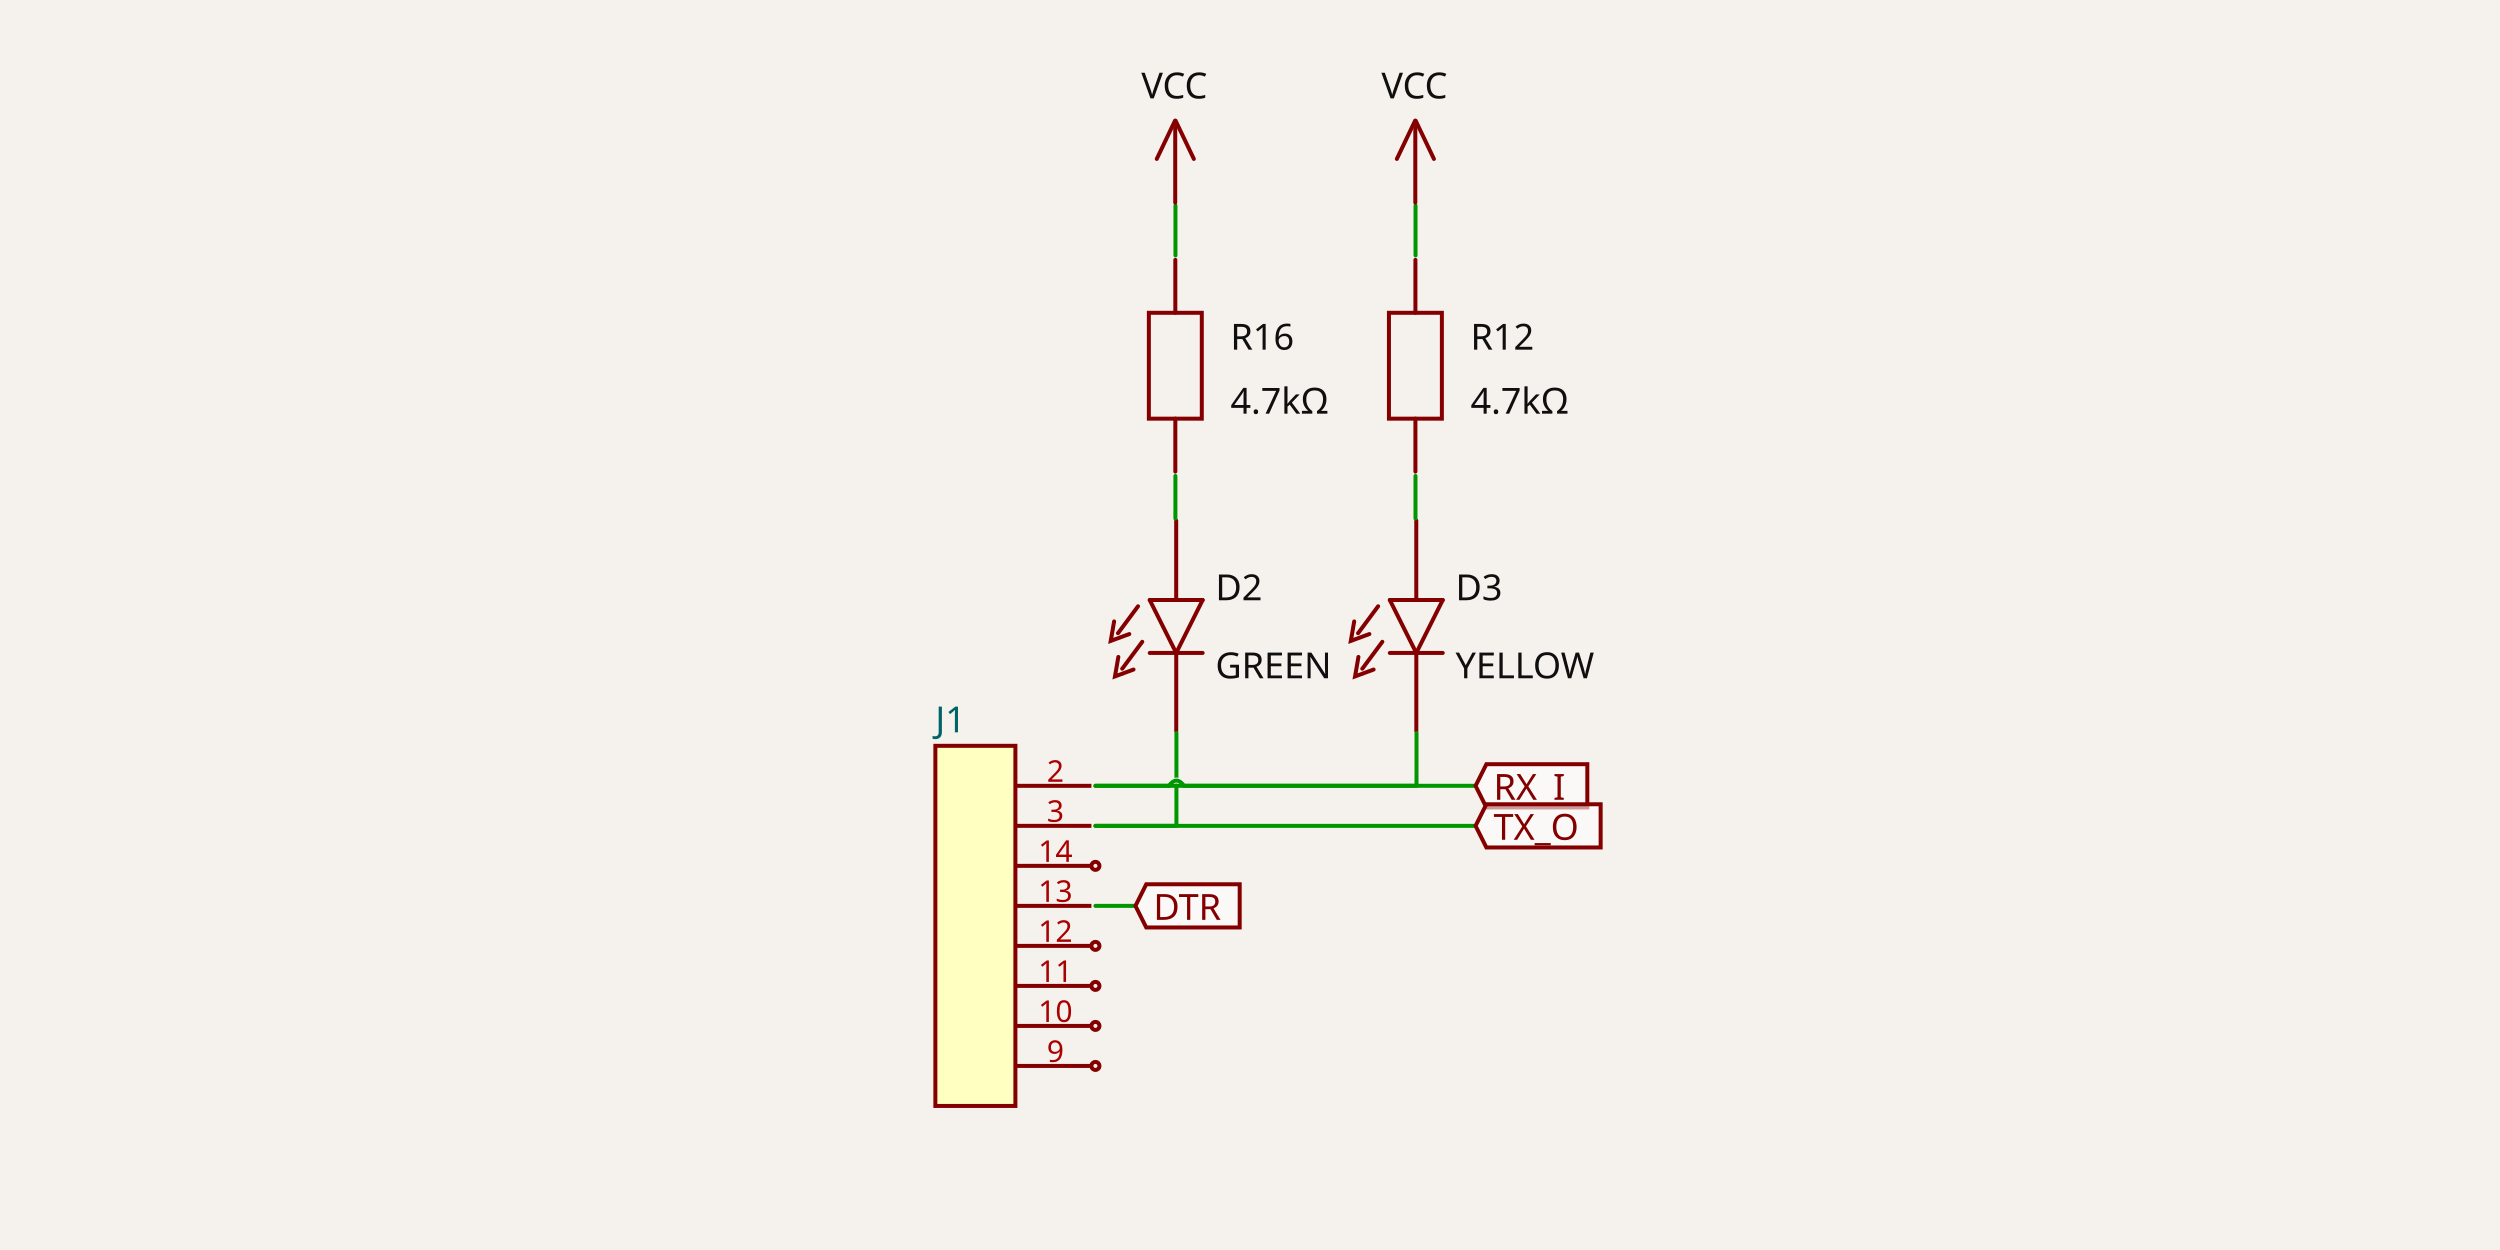
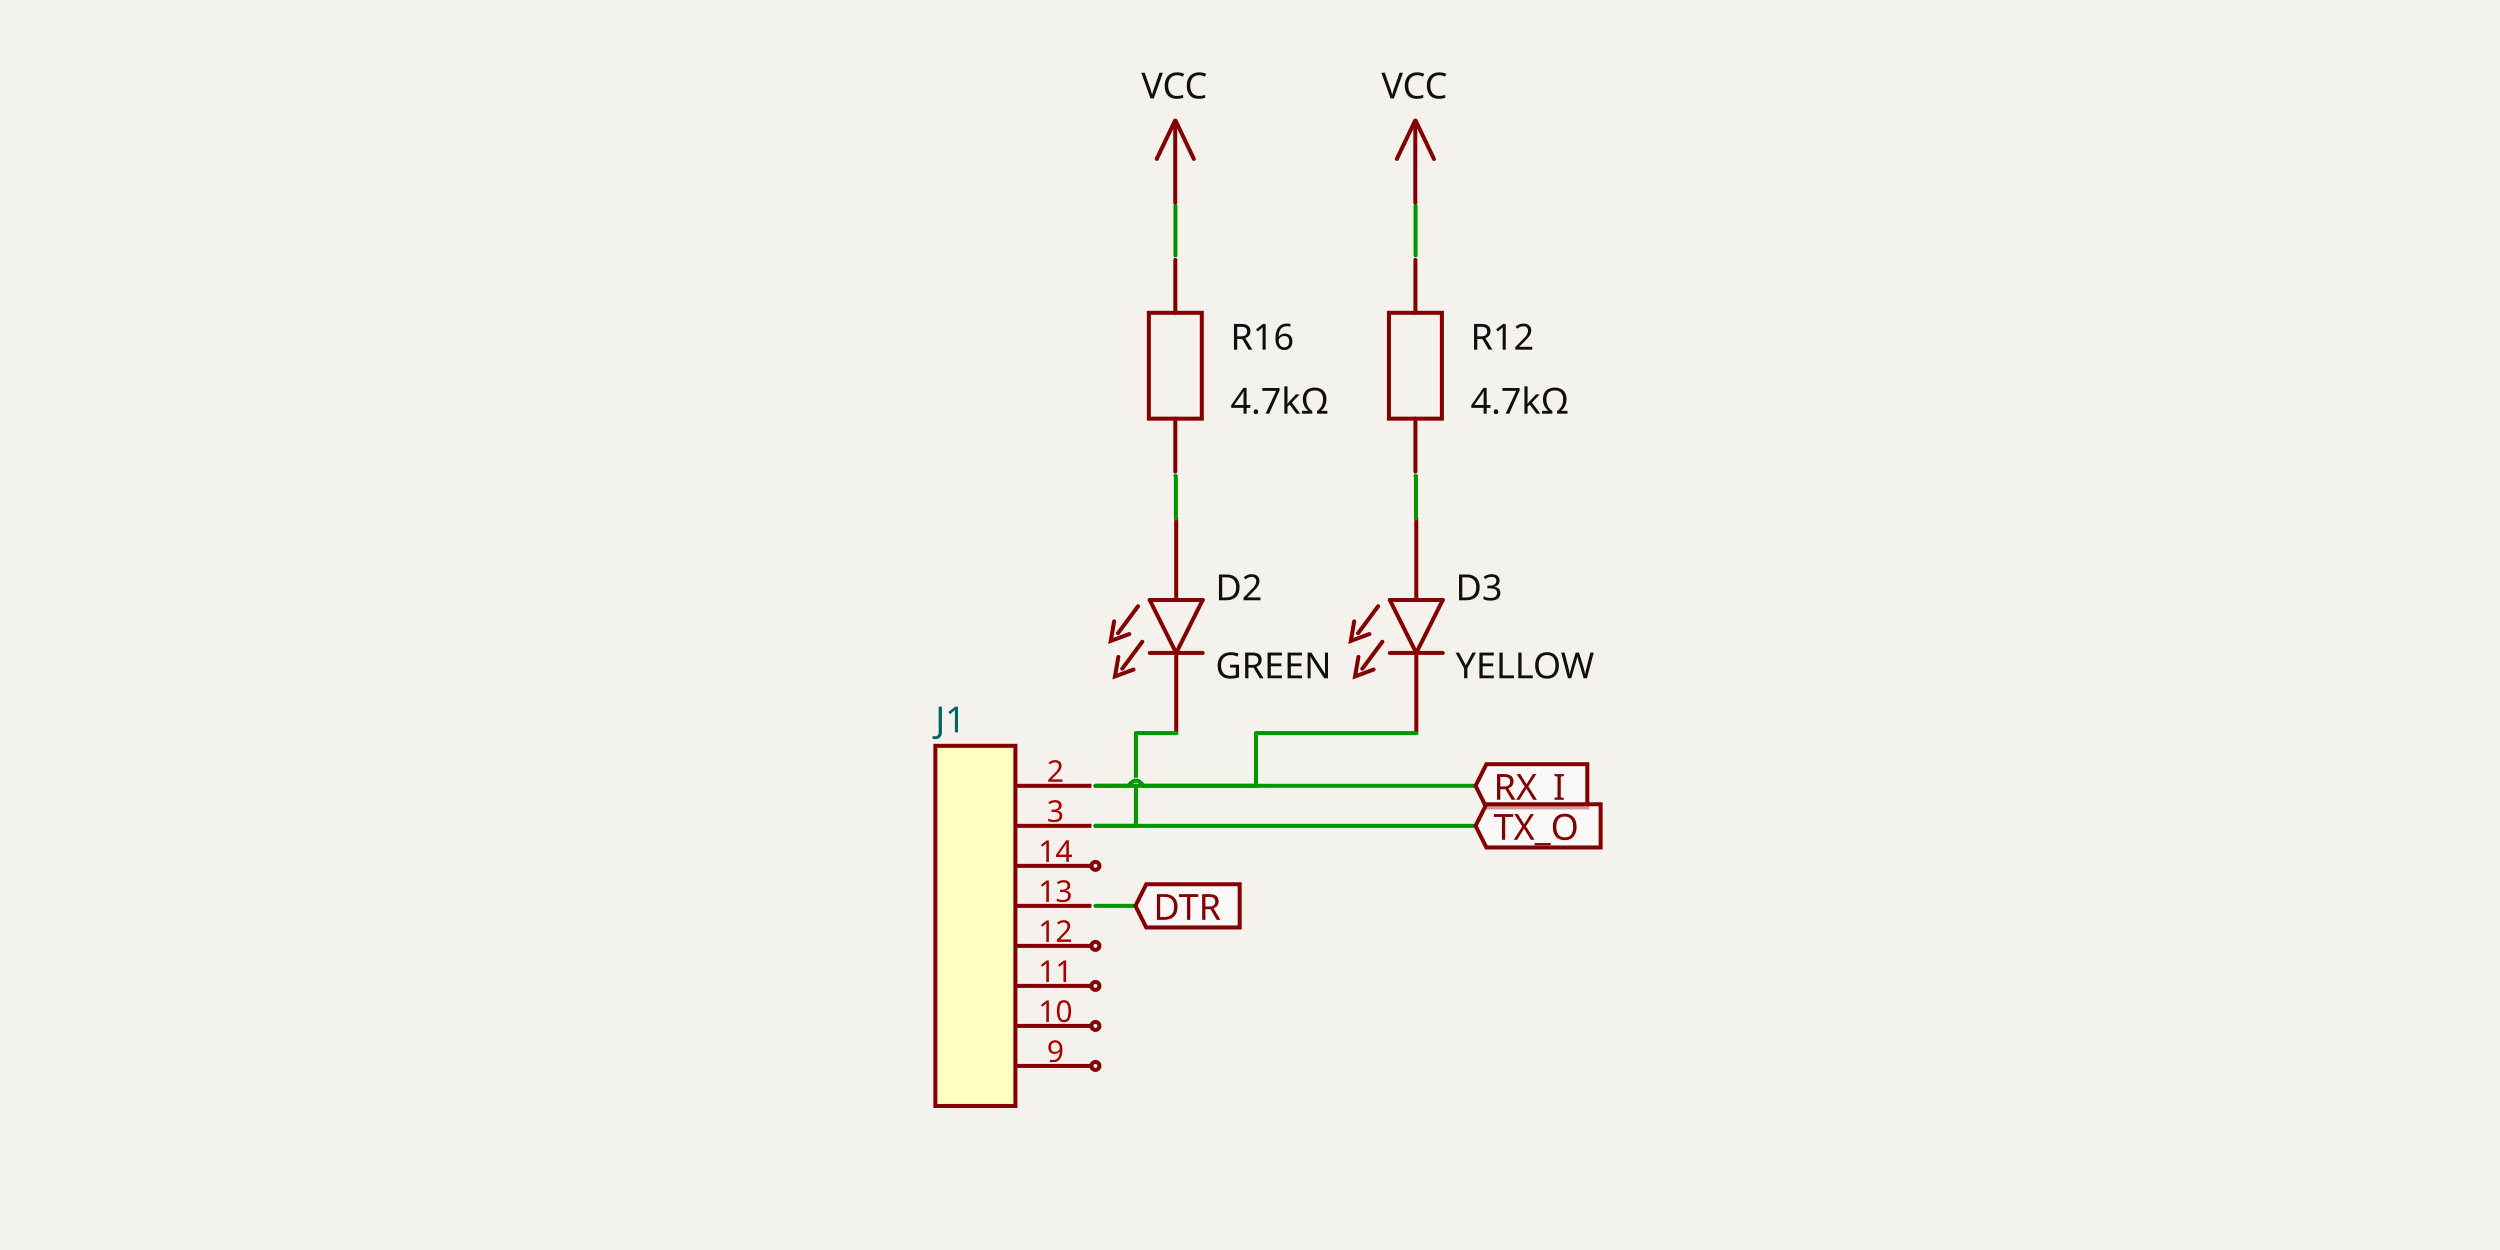
- <svg xmlns="http://www.w3.org/2000/svg" width="1200" height="600" style="background-color: rgb(245, 241, 237)" data-real-to-screen-transform="matrix(96.0348286312,0,0,-96.0348286312,468.1825942208,-35.7505655384)" data-software-used-string="@tscircuit/core@0.0.532">
+ <svg xmlns="http://www.w3.org/2000/svg" width="1200" height="600" style="background-color: rgb(245, 241, 237)" data-real-to-screen-transform="matrix(96.0348286312,0,0,-96.0348286312,468.1825942208,-35.7505655384)" data-software-used-string="@tscircuit/core@0.0.555">
  <style>
              .boundary { fill: rgb(245, 241, 237); }
              .schematic-boundary { fill: none; stroke: #fff; }
              .component { fill: none; stroke: rgb(132, 0, 0); }
              .chip { fill: rgb(255, 255, 194); stroke: rgb(132, 0, 0); }
              .component-pin { fill: none; stroke: rgb(132, 0, 0); }
              .trace:hover {
                filter: invert(1);
              }
              .trace:hover .trace-crossing-outline {
                opacity: 0;
              }
              .trace:hover .trace-junction {
                filter: invert(1);
              }
              .text { font-family: sans-serif; fill: rgb(0, 150, 0); }
              .pin-number { fill: rgb(169, 0, 0); }
              .port-label { fill: rgb(0, 100, 100); }
              .component-name { fill: rgb(0, 100, 100); }
            </style>
  <rect class="boundary" x="0" y="0" width="1200" height="600" />
  <g data-circuit-json-type="schematic_component" data-schematic-component-id="schematic_component_0">
    <rect class="component chip" x="448.976" y="357.992" width="38.414" height="172.863" stroke-width="1.921px" fill="rgb(255, 255, 194)" stroke="rgb(132, 0, 0)" />
    <rect class="component-overlay" x="448.976" y="357.992" width="38.414" height="172.863" fill="transparent" />
    <text x="448.976" y="543.339" fill="#006464" text-anchor="start" dominant-baseline="middle" font-family="sans-serif" font-size="17.286px" transform="rotate(0, 448.9756, 543.3395)" />
    <text x="448.976" y="345.508" fill="#006464" text-anchor="start" dominant-baseline="middle" font-family="sans-serif" font-size="17.286px" transform="rotate(0, 448.9756, 345.5077)">J1</text>
    <line class="component-pin" x1="523.883" y1="377.199" x2="487.39" y2="377.199" stroke-width="1.921px" />
    <text class="pin-number" x="506.597" y="375.279" style="font-family: sans-serif;" fill="rgb(169, 0, 0)" text-anchor="middle" dominant-baseline="auto" font-size="14.405px" transform="">2</text>
    <line class="component-pin" x1="523.883" y1="396.406" x2="487.39" y2="396.406" stroke-width="1.921px" />
    <text class="pin-number" x="506.597" y="394.485" style="font-family: sans-serif;" fill="rgb(169, 0, 0)" text-anchor="middle" dominant-baseline="auto" font-size="14.405px" transform="">3</text>
    <line class="component-pin" x1="523.883" y1="415.613" x2="487.39" y2="415.613" stroke-width="1.921px" />
    <circle class="component-pin" cx="525.803" cy="415.613" r="1.921" stroke-width="1.921px" />
    <text class="pin-number" x="506.597" y="413.692" style="font-family: sans-serif;" fill="rgb(169, 0, 0)" text-anchor="middle" dominant-baseline="auto" font-size="14.405px" transform="">14</text>
    <line class="component-pin" x1="523.883" y1="434.82" x2="487.39" y2="434.82" stroke-width="1.921px" />
    <text class="pin-number" x="506.597" y="432.899" style="font-family: sans-serif;" fill="rgb(169, 0, 0)" text-anchor="middle" dominant-baseline="auto" font-size="14.405px" transform="">13</text>
    <line class="component-pin" x1="523.883" y1="454.027" x2="487.39" y2="454.027" stroke-width="1.921px" />
    <circle class="component-pin" cx="525.803" cy="454.027" r="1.921" stroke-width="1.921px" />
    <text class="pin-number" x="506.597" y="452.106" style="font-family: sans-serif;" fill="rgb(169, 0, 0)" text-anchor="middle" dominant-baseline="auto" font-size="14.405px" transform="">12</text>
    <line class="component-pin" x1="523.883" y1="473.234" x2="487.39" y2="473.234" stroke-width="1.921px" />
    <circle class="component-pin" cx="525.803" cy="473.234" r="1.921" stroke-width="1.921px" />
    <text class="pin-number" x="506.597" y="471.313" style="font-family: sans-serif;" fill="rgb(169, 0, 0)" text-anchor="middle" dominant-baseline="auto" font-size="14.405px" transform="">11</text>
    <line class="component-pin" x1="523.883" y1="492.441" x2="487.39" y2="492.441" stroke-width="1.921px" />
    <circle class="component-pin" cx="525.803" cy="492.441" r="1.921" stroke-width="1.921px" />
    <text class="pin-number" x="506.597" y="490.52" style="font-family: sans-serif;" fill="rgb(169, 0, 0)" text-anchor="middle" dominant-baseline="auto" font-size="14.405px" transform="">10</text>
    <line class="component-pin" x1="523.883" y1="511.648" x2="487.39" y2="511.648" stroke-width="1.921px" />
    <circle class="component-pin" cx="525.803" cy="511.648" r="1.921" stroke-width="1.921px" />
    <text class="pin-number" x="506.597" y="509.727" style="font-family: sans-serif;" fill="rgb(169, 0, 0)" text-anchor="middle" dominant-baseline="auto" font-size="14.405px" transform="">9</text>
  </g>
  <g data-circuit-json-type="schematic_component" data-schematic-component-id="schematic_component_1">
    <rect class="component-overlay" x="551.452" y="124.725" width="25.409" height="101.637" fill="transparent" />
    <path d="M 564.157 226.362 L 564.157 200.953" stroke="rgb(132, 0, 0)" fill="none" stroke-width="1.921px" stroke-linecap="round" />
    <path d="M 564.157 150.135 L 564.157 124.725" stroke="rgb(132, 0, 0)" fill="none" stroke-width="1.921px" stroke-linecap="round" />
    <path d="M 551.452 175.544 L 551.452 150.135 L 576.862 150.135 L 576.862 200.953 L 551.452 200.953 L 551.452 175.544" stroke="rgb(132, 0, 0)" fill="none" stroke-width="1.921px" stroke-linecap="round" />
    <text x="590.626" y="161.841" fill="rgb(15, 15, 15)" font-family="sans-serif" text-anchor="start" dominant-baseline="middle" font-size="17.286px">R16</text>
    <text x="590.626" y="192.572" fill="rgb(15, 15, 15)" font-family="sans-serif" text-anchor="start" dominant-baseline="middle" font-size="17.286px">4.7kΩ</text>
  </g>
  <g data-circuit-json-type="schematic_component" data-schematic-component-id="schematic_component_2">
    <rect class="component-overlay" x="533.153" y="249.895" width="44.124" height="101.044" fill="transparent" />
    <path d="M 564.572 313.418 L 577.277 288.009" stroke="rgb(132, 0, 0)" fill="none" stroke-width="1.921px" stroke-linecap="round" />
    <path d="M 564.594 312.629 L 564.594 350.939" stroke="rgb(132, 0, 0)" fill="none" stroke-width="1.921px" stroke-linecap="round" />
    <path d="M 551.868 288.009 L 564.572 313.418" stroke="rgb(132, 0, 0)" fill="none" stroke-width="1.921px" stroke-linecap="round" />
    <path d="M 577.277 288.009 L 551.868 288.009" stroke="rgb(132, 0, 0)" fill="none" stroke-width="1.921px" stroke-linecap="round" />
    <path d="M 551.868 313.418 L 577.277 313.418" stroke="rgb(132, 0, 0)" fill="none" stroke-width="1.921px" stroke-linecap="round" />
    <path d="M 564.572 287.813 L 564.572 249.895" stroke="rgb(132, 0, 0)" fill="none" stroke-width="1.921px" stroke-linecap="round" />
    <path d="M 536.804 315.328 L 535.183 324.676 L 544.091 321.382" stroke="rgb(132, 0, 0)" fill="none" stroke-width="1.921px" stroke-linecap="round" />
    <path d="M 548.284 308.055 L 547.427 309.209 L 538.74 320.902 L 538.648 320.963" stroke="rgb(132, 0, 0)" fill="none" stroke-width="1.921px" stroke-linecap="round" />
    <path d="M 534.774 298.285 L 533.153 307.633 L 542.062 304.339" stroke="rgb(132, 0, 0)" fill="none" stroke-width="1.921px" stroke-linecap="round" />
    <path d="M 546.255 291.012 L 545.397 292.166 L 536.71 303.859 L 536.619 303.92" stroke="rgb(132, 0, 0)" fill="none" stroke-width="1.921px" stroke-linecap="round" />
    <text x="583.424" y="319.578" fill="rgb(15, 15, 15)" font-family="sans-serif" text-anchor="start" dominant-baseline="middle" font-size="17.286px">GREEN</text>
    <text x="583.424" y="282.125" fill="rgb(15, 15, 15)" font-family="sans-serif" text-anchor="start" dominant-baseline="middle" font-size="17.286px">D2</text>
  </g>
  <g data-circuit-json-type="schematic_component" data-schematic-component-id="schematic_component_3">
    <rect class="component-overlay" x="666.694" y="124.725" width="25.409" height="101.637" fill="transparent" />
    <path d="M 679.399 226.362 L 679.399 200.953" stroke="rgb(132, 0, 0)" fill="none" stroke-width="1.921px" stroke-linecap="round" />
    <path d="M 679.399 150.135 L 679.399 124.725" stroke="rgb(132, 0, 0)" fill="none" stroke-width="1.921px" stroke-linecap="round" />
    <path d="M 666.694 175.544 L 666.694 150.135 L 692.103 150.135 L 692.103 200.953 L 666.694 200.953 L 666.694 175.544" stroke="rgb(132, 0, 0)" fill="none" stroke-width="1.921px" stroke-linecap="round" />
    <text x="705.868" y="161.841" fill="rgb(15, 15, 15)" font-family="sans-serif" text-anchor="start" dominant-baseline="middle" font-size="17.286px">R12</text>
    <text x="705.868" y="192.572" fill="rgb(15, 15, 15)" font-family="sans-serif" text-anchor="start" dominant-baseline="middle" font-size="17.286px">4.7kΩ</text>
  </g>
  <g data-circuit-json-type="schematic_component" data-schematic-component-id="schematic_component_4">
    <rect class="component-overlay" x="648.395" y="249.895" width="44.124" height="101.044" fill="transparent" />
    <path d="M 679.814 313.418 L 692.519 288.009" stroke="rgb(132, 0, 0)" fill="none" stroke-width="1.921px" stroke-linecap="round" />
    <path d="M 679.836 312.629 L 679.836 350.939" stroke="rgb(132, 0, 0)" fill="none" stroke-width="1.921px" stroke-linecap="round" />
    <path d="M 667.11 288.009 L 679.814 313.418" stroke="rgb(132, 0, 0)" fill="none" stroke-width="1.921px" stroke-linecap="round" />
    <path d="M 692.519 288.009 L 667.11 288.009" stroke="rgb(132, 0, 0)" fill="none" stroke-width="1.921px" stroke-linecap="round" />
    <path d="M 667.11 313.418 L 692.519 313.418" stroke="rgb(132, 0, 0)" fill="none" stroke-width="1.921px" stroke-linecap="round" />
    <path d="M 679.814 287.813 L 679.814 249.895" stroke="rgb(132, 0, 0)" fill="none" stroke-width="1.921px" stroke-linecap="round" />
    <path d="M 652.046 315.328 L 650.425 324.676 L 659.333 321.382" stroke="rgb(132, 0, 0)" fill="none" stroke-width="1.921px" stroke-linecap="round" />
    <path d="M 663.526 308.055 L 662.668 309.209 L 653.981 320.902 L 653.89 320.963" stroke="rgb(132, 0, 0)" fill="none" stroke-width="1.921px" stroke-linecap="round" />
    <path d="M 650.016 298.285 L 648.395 307.633 L 657.303 304.339" stroke="rgb(132, 0, 0)" fill="none" stroke-width="1.921px" stroke-linecap="round" />
    <path d="M 661.496 291.012 L 660.639 292.166 L 651.952 303.859 L 651.86 303.92" stroke="rgb(132, 0, 0)" fill="none" stroke-width="1.921px" stroke-linecap="round" />
    <text x="698.666" y="319.578" fill="rgb(15, 15, 15)" font-family="sans-serif" text-anchor="start" dominant-baseline="middle" font-size="17.286px">YELLOW</text>
    <text x="698.666" y="282.125" fill="rgb(15, 15, 15)" font-family="sans-serif" text-anchor="start" dominant-baseline="middle" font-size="17.286px">D3</text>
  </g>
  <g class="trace" data-circuit-json-type="schematic_trace" data-schematic-trace-id="schematic_trace_0">
-     <path d="M 525.803 396.406 L 564.687 396.406 L 564.687 351.866" class="trace-invisible-hover-outline" stroke="rgb(0, 150, 0)" fill="none" stroke-width="15.366px" stroke-linecap="round" opacity="0" stroke-linejoin="round" />
-     <path d="M 525.803 396.406 L 564.687 396.406 L 564.687 351.866" stroke="rgb(0, 150, 0)" fill="none" stroke-width="1.921px" stroke-linecap="round" stroke-linejoin="round" />
+     <path d="M 525.803 396.406 L 545.245 396.406 L 545.245 351.866 L 564.687 351.866" class="trace-invisible-hover-outline" stroke="rgb(0, 150, 0)" fill="none" stroke-width="15.366px" stroke-linecap="round" opacity="0" stroke-linejoin="round" />
+     <path d="M 525.803 396.406 L 545.245 396.406 L 545.245 351.866 L 564.687 351.866" stroke="rgb(0, 150, 0)" fill="none" stroke-width="1.921px" stroke-linecap="round" stroke-linejoin="round" />
  </g>
  <g class="trace" data-circuit-json-type="schematic_trace" data-schematic-trace-id="schematic_trace_1">
-     <path class="trace-crossing-outline" d="M 561.085 377.199 Q 564.687 372.157 568.288 377.199" stroke="rgb(245, 241, 237)" fill="none" stroke-width="2.881px" stroke-linecap="round" />
-     <path d="M 561.085 377.199 Q 564.687 372.157 568.288 377.199" stroke="rgb(0, 150, 0)" fill="none" stroke-width="1.921px" stroke-linecap="round" />
-     <path d="M 525.803 377.199 L 561.085 377.199M 568.288 377.199 L 679.928 377.199 L 679.928 351.866" class="trace-invisible-hover-outline" stroke="rgb(0, 150, 0)" fill="none" stroke-width="15.366px" stroke-linecap="round" opacity="0" stroke-linejoin="round" />
-     <path d="M 525.803 377.199 L 561.085 377.199M 568.288 377.199 L 679.928 377.199 L 679.928 351.866" stroke="rgb(0, 150, 0)" fill="none" stroke-width="1.921px" stroke-linecap="round" stroke-linejoin="round" />
+     <path class="trace-crossing-outline" d="M 541.644 377.199 Q 545.245 372.157 548.846 377.199" stroke="rgb(245, 241, 237)" fill="none" stroke-width="2.881px" stroke-linecap="round" />
+     <path d="M 541.644 377.199 Q 545.245 372.157 548.846 377.199" stroke="rgb(0, 150, 0)" fill="none" stroke-width="1.921px" stroke-linecap="round" />
+     <path d="M 525.803 377.199 L 541.644 377.199M 548.846 377.199 L 602.866 377.199 L 602.866 351.866 L 679.928 351.866" class="trace-invisible-hover-outline" stroke="rgb(0, 150, 0)" fill="none" stroke-width="15.366px" stroke-linecap="round" opacity="0" stroke-linejoin="round" />
+     <path d="M 525.803 377.199 L 541.644 377.199M 548.846 377.199 L 602.866 377.199 L 602.866 351.866 L 679.928 351.866" stroke="rgb(0, 150, 0)" fill="none" stroke-width="1.921px" stroke-linecap="round" stroke-linejoin="round" />
  </g>
  <g class="trace" data-circuit-json-type="schematic_trace" data-schematic-trace-id="schematic_trace_2">
    <path d="M 525.803 434.82 L 545.01 434.82" class="trace-invisible-hover-outline" stroke="rgb(0, 150, 0)" fill="none" stroke-width="15.366px" stroke-linecap="round" opacity="0" stroke-linejoin="round" />
    <path d="M 525.803 434.82 L 545.01 434.82" stroke="rgb(0, 150, 0)" fill="none" stroke-width="1.921px" stroke-linecap="round" stroke-linejoin="round" />
  </g>
  <g class="trace" data-circuit-json-type="schematic_trace" data-schematic-trace-id="schematic_trace_3">
    <path d="M 525.803 377.199 L 708.27 377.199" class="trace-invisible-hover-outline" stroke="rgb(0, 150, 0)" fill="none" stroke-width="15.366px" stroke-linecap="round" opacity="0" stroke-linejoin="round" />
    <path d="M 525.803 377.199 L 708.27 377.199" stroke="rgb(0, 150, 0)" fill="none" stroke-width="1.921px" stroke-linecap="round" stroke-linejoin="round" />
  </g>
  <g class="trace" data-circuit-json-type="schematic_trace" data-schematic-trace-id="schematic_trace_4">
    <path d="M 525.803 396.406 L 708.27 396.406" class="trace-invisible-hover-outline" stroke="rgb(0, 150, 0)" fill="none" stroke-width="15.366px" stroke-linecap="round" opacity="0" stroke-linejoin="round" />
    <path d="M 525.803 396.406 L 708.27 396.406" stroke="rgb(0, 150, 0)" fill="none" stroke-width="1.921px" stroke-linecap="round" stroke-linejoin="round" />
  </g>
  <g class="trace" data-circuit-json-type="schematic_trace" data-schematic-trace-id="schematic_trace_5">
    <path d="M 564.244 122.583 L 564.217 122.583 L 564.217 98.698" class="trace-invisible-hover-outline" stroke="rgb(0, 150, 0)" fill="none" stroke-width="15.366px" stroke-linecap="round" opacity="0" stroke-linejoin="round" />
    <path d="M 564.244 122.583 L 564.217 122.583 L 564.217 98.698" stroke="rgb(0, 150, 0)" fill="none" stroke-width="1.921px" stroke-linecap="round" stroke-linejoin="round" />
  </g>
  <g class="trace" data-circuit-json-type="schematic_trace" data-schematic-trace-id="schematic_trace_6">
-     <path d="M 564.191 228.469 L 564.191 228.469 L 564.191 248.877" class="trace-invisible-hover-outline" stroke="rgb(0, 150, 0)" fill="none" stroke-width="15.366px" stroke-linecap="round" opacity="0" stroke-linejoin="round" />
-     <path d="M 564.191 228.469 L 564.191 228.469 L 564.191 248.877" stroke="rgb(0, 150, 0)" fill="none" stroke-width="1.921px" stroke-linecap="round" stroke-linejoin="round" />
+     <path d="M 564.191 228.469 L 564.417 228.469 L 564.417 248.877 L 564.643 248.877" class="trace-invisible-hover-outline" stroke="rgb(0, 150, 0)" fill="none" stroke-width="15.366px" stroke-linecap="round" opacity="0" stroke-linejoin="round" />
+     <path d="M 564.191 228.469 L 564.417 228.469 L 564.417 248.877 L 564.643 248.877" stroke="rgb(0, 150, 0)" fill="none" stroke-width="1.921px" stroke-linecap="round" stroke-linejoin="round" />
  </g>
  <g class="trace" data-circuit-json-type="schematic_trace" data-schematic-trace-id="schematic_trace_7">
    <path d="M 679.485 122.583 L 679.459 122.583 L 679.459 98.698" class="trace-invisible-hover-outline" stroke="rgb(0, 150, 0)" fill="none" stroke-width="15.366px" stroke-linecap="round" opacity="0" stroke-linejoin="round" />
    <path d="M 679.485 122.583 L 679.459 122.583 L 679.459 98.698" stroke="rgb(0, 150, 0)" fill="none" stroke-width="1.921px" stroke-linecap="round" stroke-linejoin="round" />
  </g>
  <g class="trace" data-circuit-json-type="schematic_trace" data-schematic-trace-id="schematic_trace_8">
-     <path d="M 679.433 228.469 L 679.433 228.469 L 679.433 248.877" class="trace-invisible-hover-outline" stroke="rgb(0, 150, 0)" fill="none" stroke-width="15.366px" stroke-linecap="round" opacity="0" stroke-linejoin="round" />
-     <path d="M 679.433 228.469 L 679.433 228.469 L 679.433 248.877" stroke="rgb(0, 150, 0)" fill="none" stroke-width="1.921px" stroke-linecap="round" stroke-linejoin="round" />
+     <path d="M 679.433 228.469 L 679.659 228.469 L 679.659 248.877 L 679.885 248.877" class="trace-invisible-hover-outline" stroke="rgb(0, 150, 0)" fill="none" stroke-width="15.366px" stroke-linecap="round" opacity="0" stroke-linejoin="round" />
+     <path d="M 679.433 228.469 L 679.659 228.469 L 679.659 248.877 L 679.885 248.877" stroke="rgb(0, 150, 0)" fill="none" stroke-width="1.921px" stroke-linecap="round" stroke-linejoin="round" />
  </g>
  <path class="net-label" d="     M 545.01,434.82     L 550.196,424.448     L 595.051,424.448     L 595.051,445.192     L 550.196,445.192     Z   " fill="rgba(255, 255, 255, 0.6)" stroke="rgb(132, 0, 0)" stroke-width="1.921px" />
  <text class="net-label-text" x="553.654" y="434.82" fill="rgb(132, 0, 0)" text-anchor="start" dominant-baseline="central" font-family="sans-serif" font-variant-numeric="tabular-nums" font-size="17.286px" transform="">DTR</text>
  <path class="net-label" d="     M 708.27,377.199     L 713.456,366.827     L 761.908,366.827     L 761.908,387.571     L 713.456,387.571     Z   " fill="rgba(255, 255, 255, 0.6)" stroke="rgb(132, 0, 0)" stroke-width="1.921px" />
  <text class="net-label-text" x="716.913" y="377.199" fill="rgb(132, 0, 0)" text-anchor="start" dominant-baseline="central" font-family="sans-serif" font-variant-numeric="tabular-nums" font-size="17.286px" transform="">RX_I</text>
  <path class="net-label" d="     M 708.27,396.406     L 713.456,386.034     L 768.311,386.034     L 768.311,406.778     L 713.456,406.778     Z   " fill="rgba(255, 255, 255, 0.6)" stroke="rgb(132, 0, 0)" stroke-width="1.921px" />
  <text class="net-label-text" x="716.913" y="396.406" fill="rgb(132, 0, 0)" text-anchor="start" dominant-baseline="central" font-family="sans-serif" font-variant-numeric="tabular-nums" font-size="17.286px" transform="">TX_O</text>
  <rect class="component-overlay" x="555.249" y="57.931" width="17.793" height="39.332" fill="transparent" />
  <path d="M 564.005 57.931 L 555.249 76.28" stroke="rgb(132, 0, 0)" fill="none" stroke-width="1.921px" stroke-linecap="round" />
  <path d="M 564.286 57.94 L 573.042 76.29" stroke="rgb(132, 0, 0)" fill="none" stroke-width="1.921px" stroke-linecap="round" />
  <path d="M 564.107 58.415 L 564.107 97.263" stroke="rgb(132, 0, 0)" fill="none" stroke-width="1.921px" stroke-linecap="round" />
  <text x="563.677" y="52.303" fill="rgb(15, 15, 15)" font-family="sans-serif" text-anchor="middle" dominant-baseline="ideographic" font-size="17.286px">VCC</text>
  <rect class="component-overlay" x="670.491" y="57.931" width="17.793" height="39.332" fill="transparent" />
  <path d="M 679.247 57.931 L 670.491 76.28" stroke="rgb(132, 0, 0)" fill="none" stroke-width="1.921px" stroke-linecap="round" />
  <path d="M 679.528 57.94 L 688.284 76.29" stroke="rgb(132, 0, 0)" fill="none" stroke-width="1.921px" stroke-linecap="round" />
  <path d="M 679.348 58.415 L 679.348 97.263" stroke="rgb(132, 0, 0)" fill="none" stroke-width="1.921px" stroke-linecap="round" />
  <text x="678.919" y="52.303" fill="rgb(15, 15, 15)" font-family="sans-serif" text-anchor="middle" dominant-baseline="ideographic" font-size="17.286px">VCC</text>
</svg>
